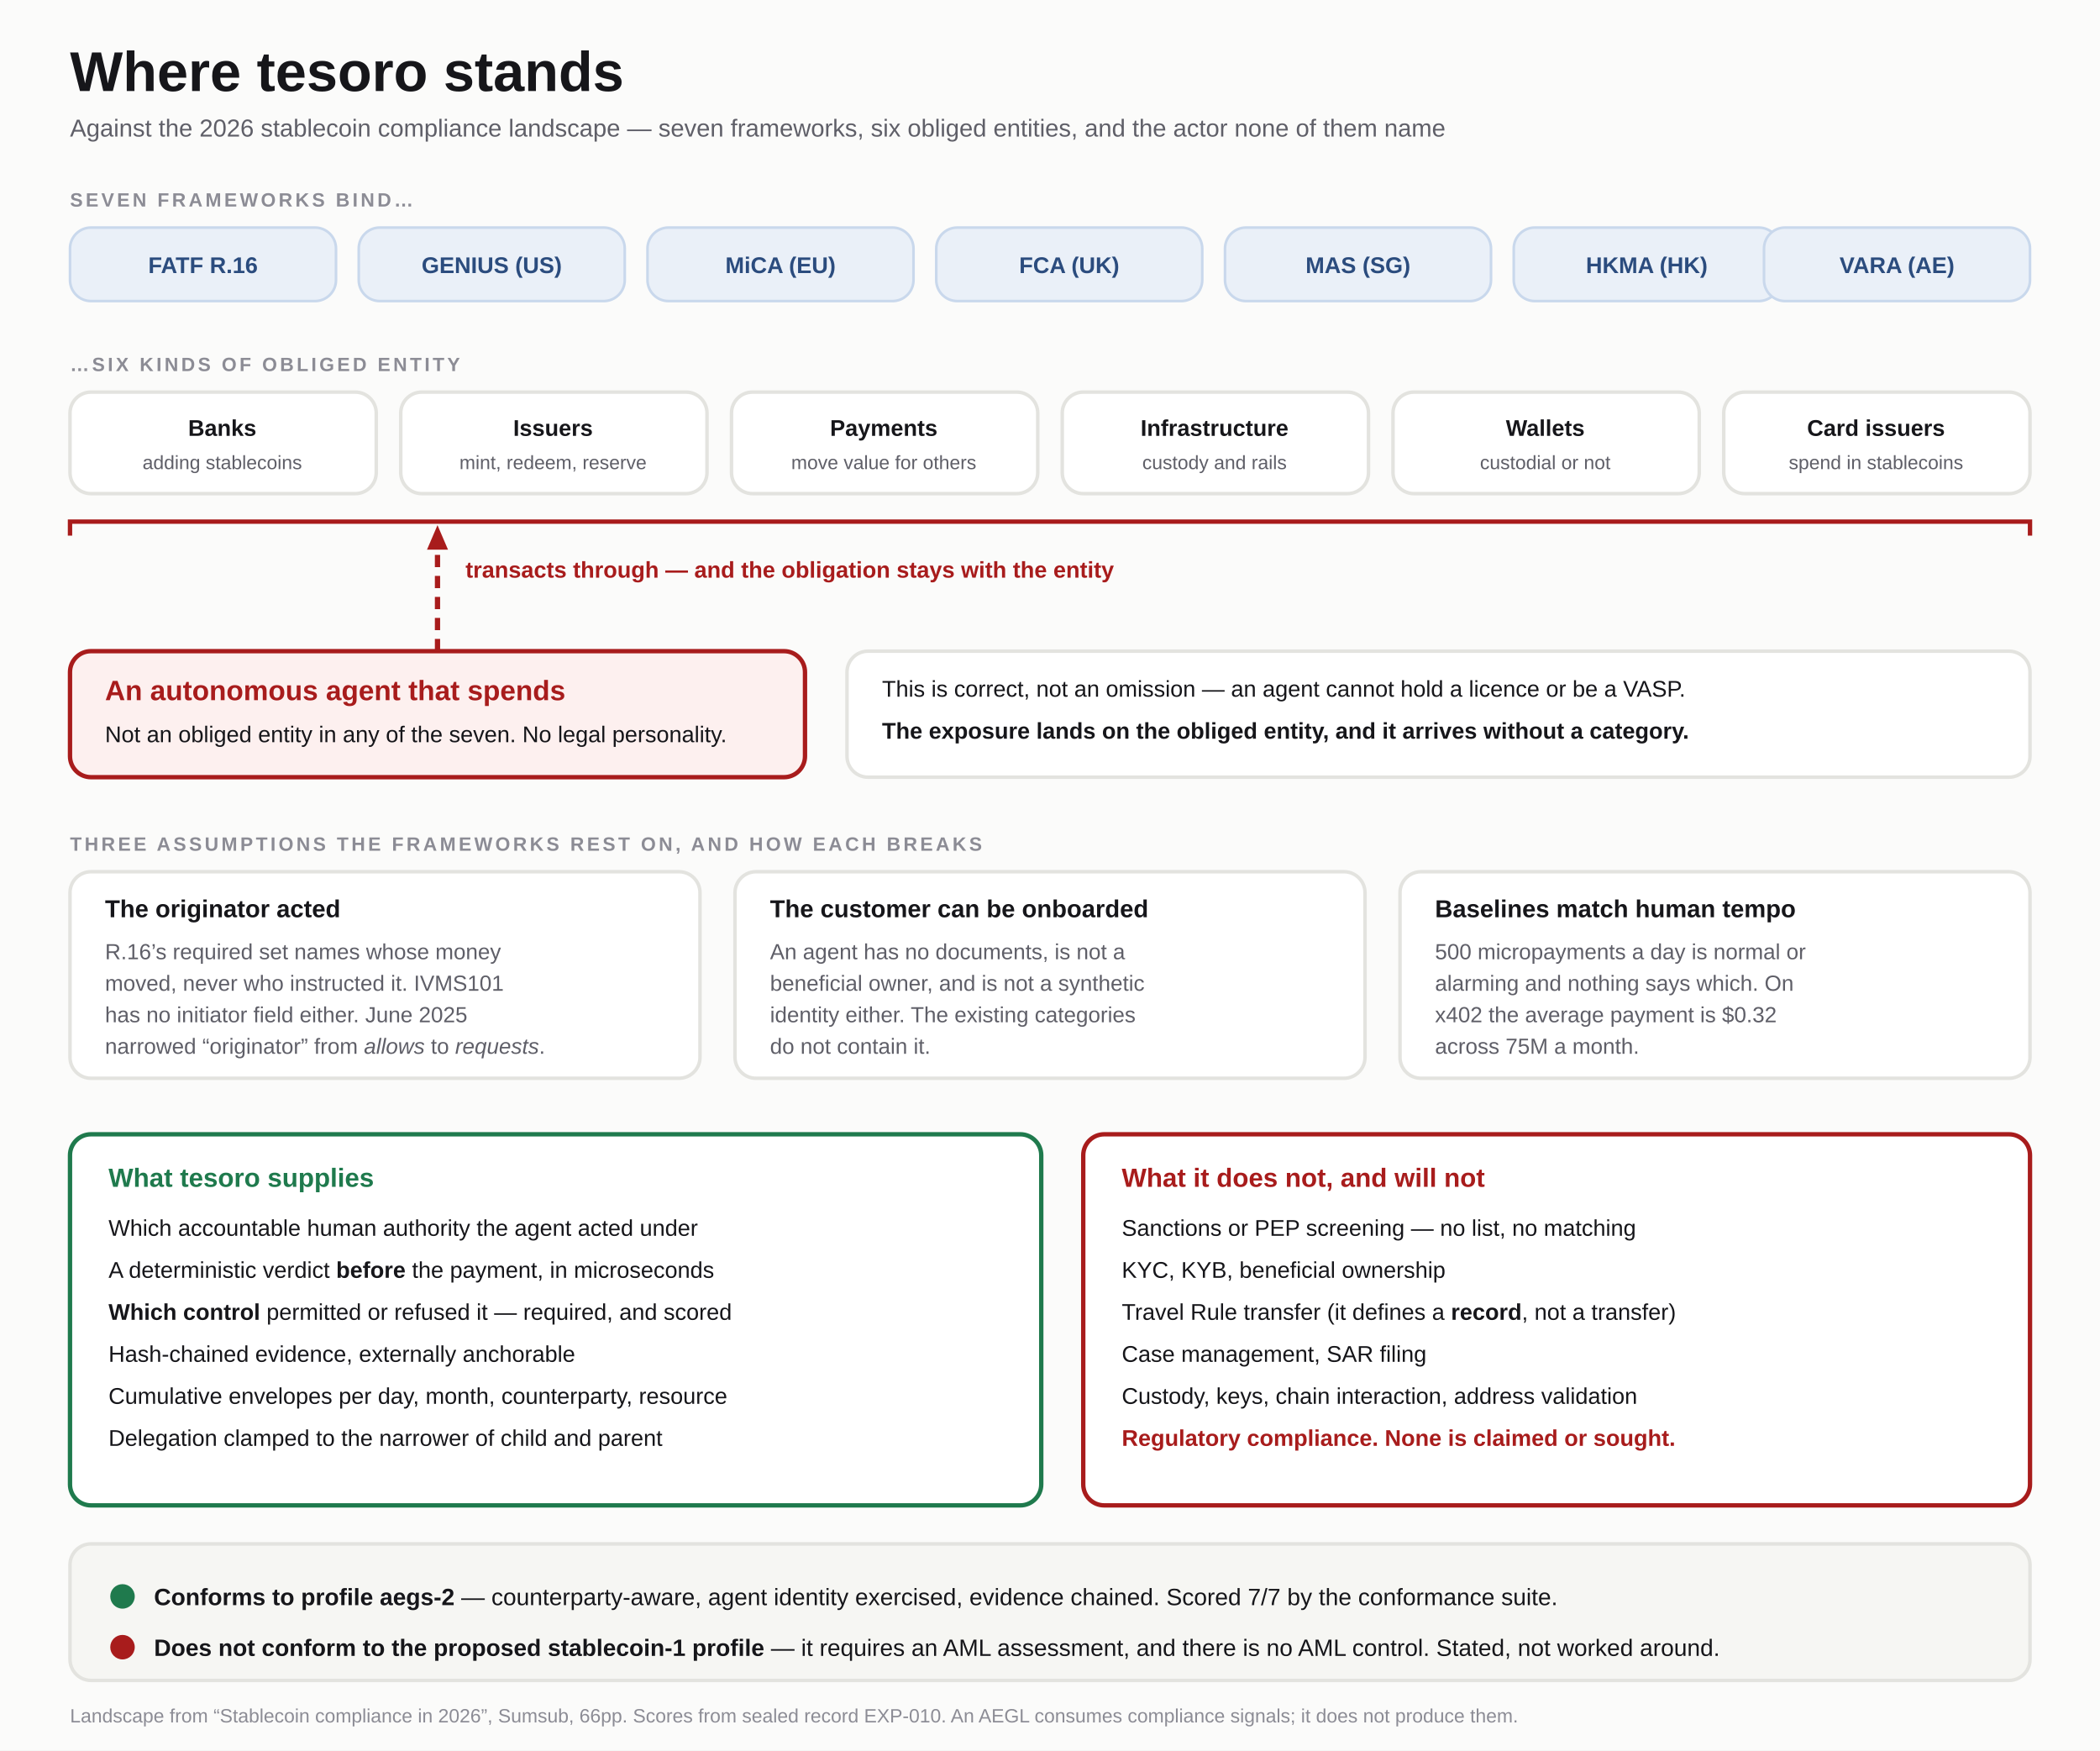
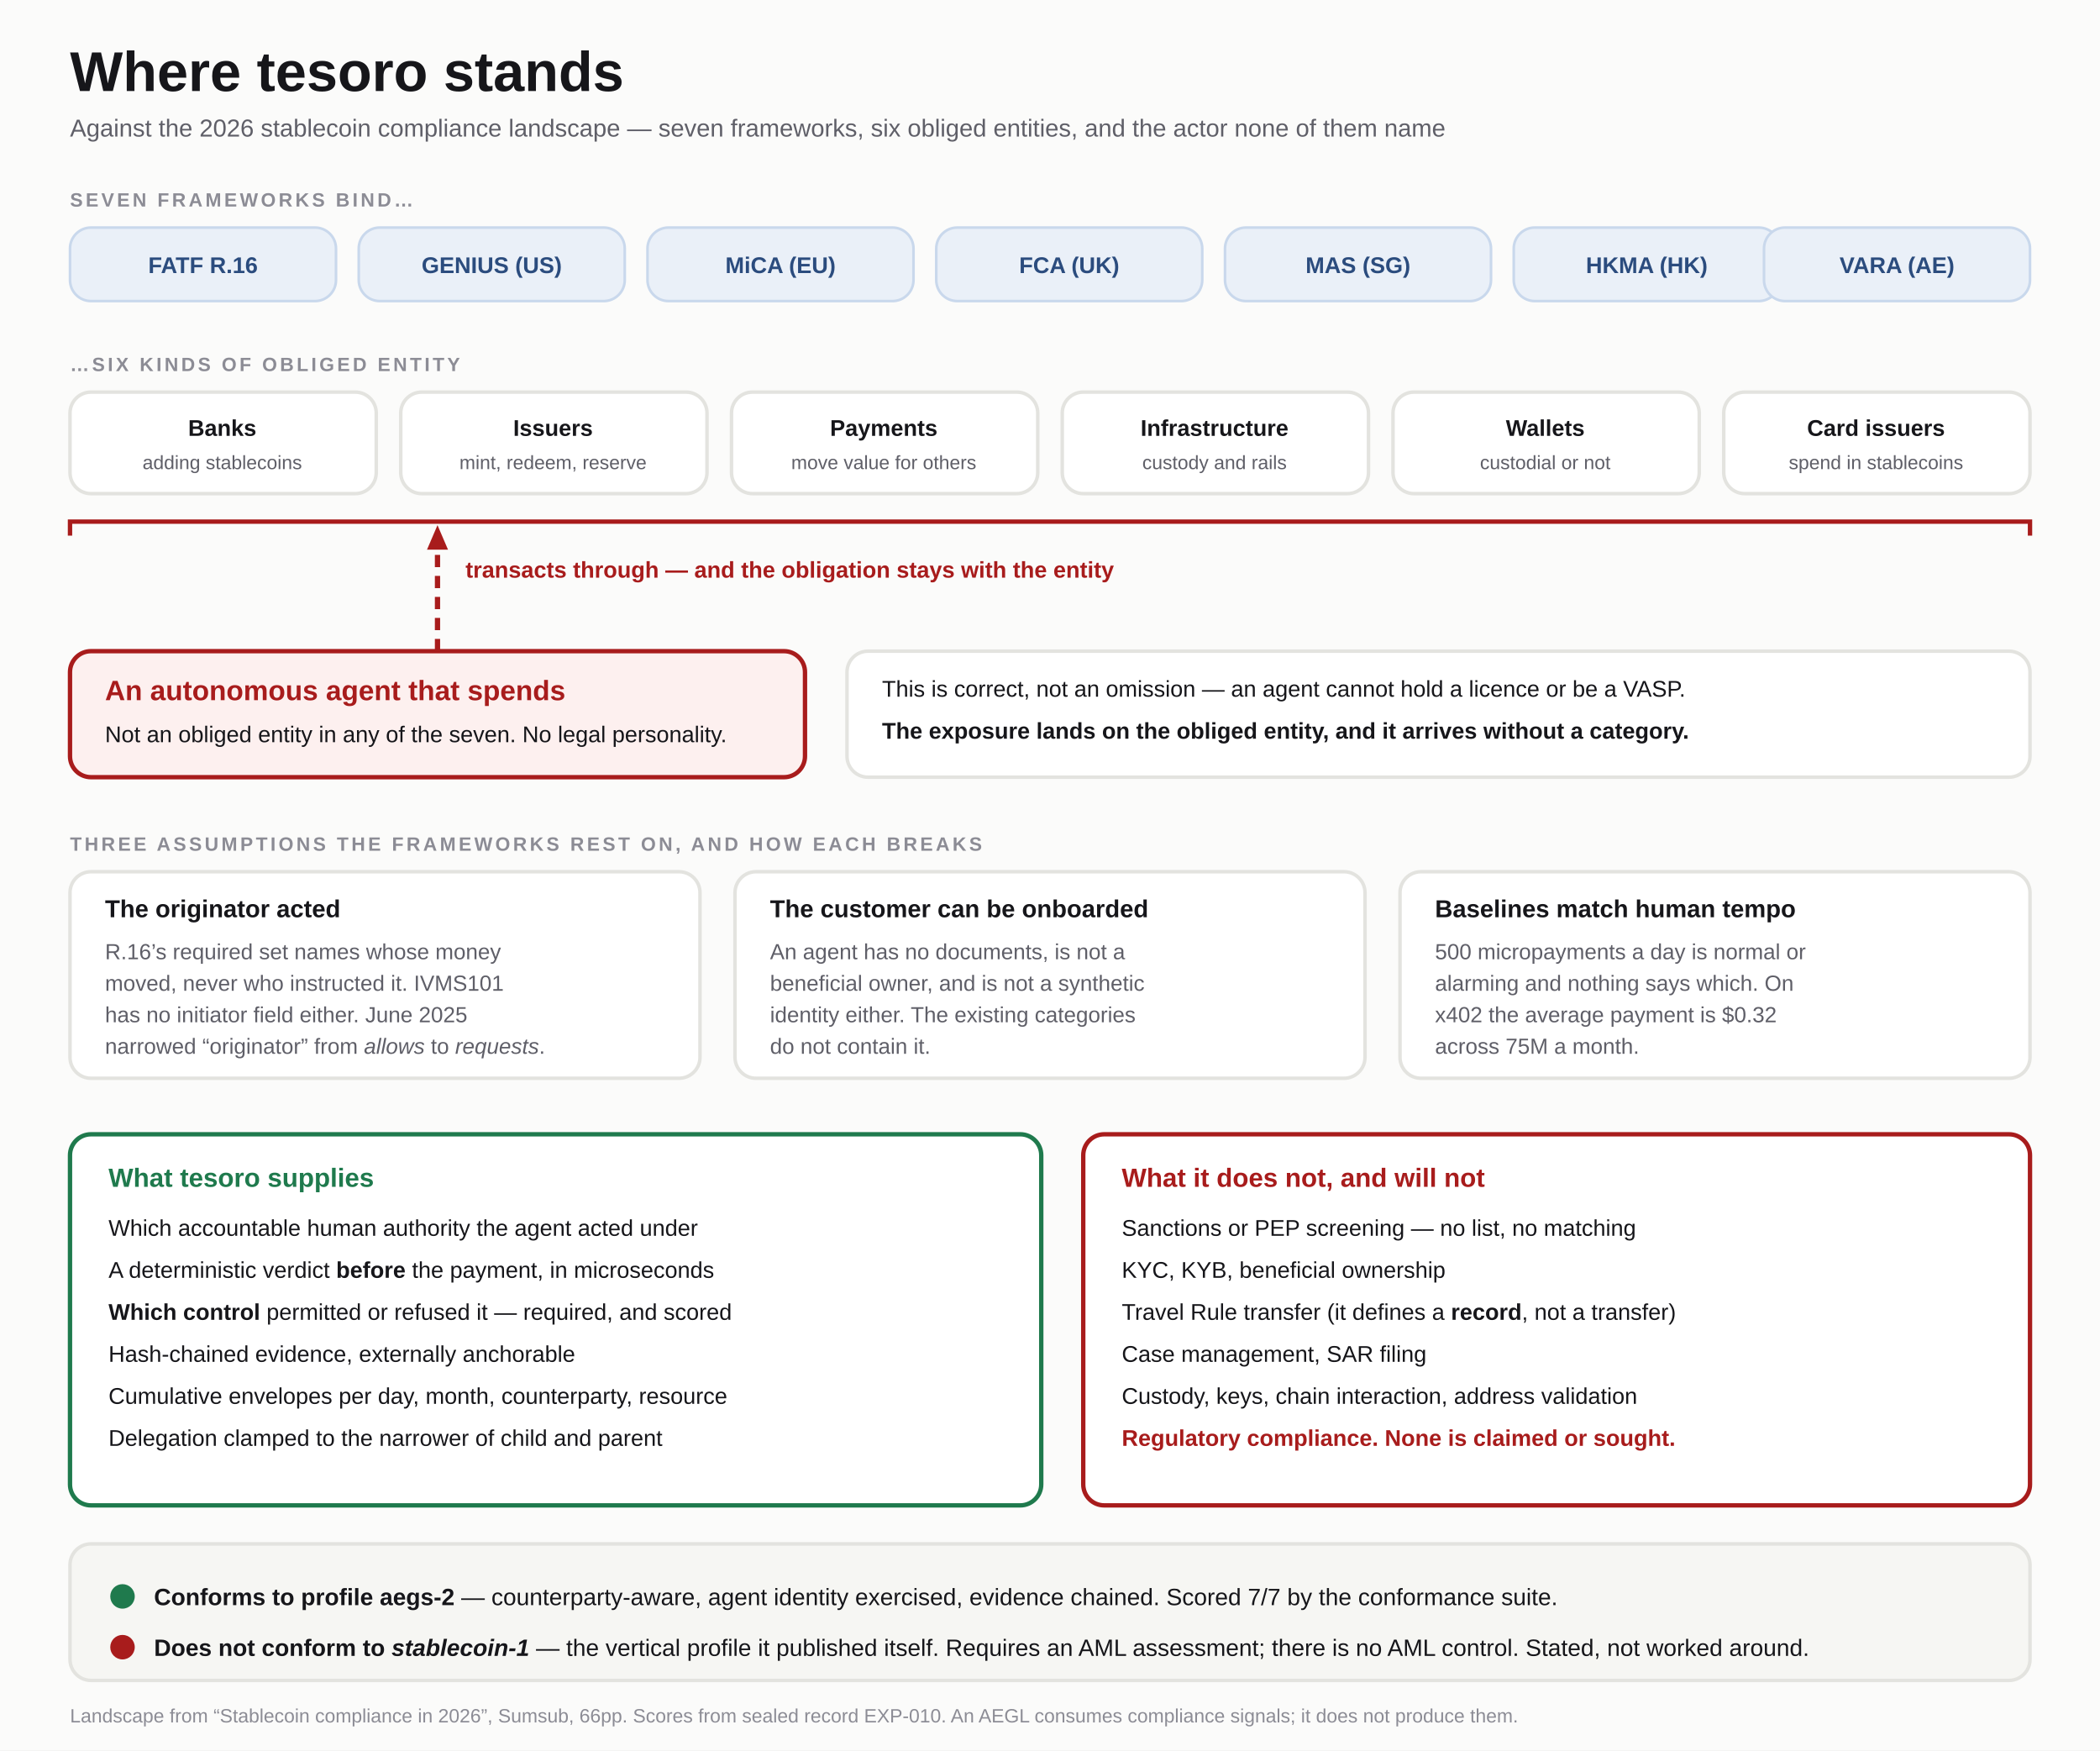
<svg xmlns="http://www.w3.org/2000/svg" viewBox="0 0 1200 1000" role="img" aria-labelledby="t d">
  <rect width="1200" height="1000" fill="#fbfbfa" />
  <g font-family="Arial, Helvetica, sans-serif">
    <text x="40" y="52" font-size="32" font-weight="700" fill="#16161a">Where tesoro stands</text>
    <text x="40" y="78" font-size="14" fill="#5f5f68">Against the 2026 stablecoin compliance landscape — seven frameworks, six obliged entities, and the actor none of them name</text>
    <text x="40" y="118" font-size="11" font-weight="700" fill="#8c8c95" letter-spacing="1.6">SEVEN FRAMEWORKS BIND…</text>
    <g font-size="13" font-weight="700" fill="#2b4c7e" text-anchor="middle">
      <rect x="40" y="130" width="152" height="42" rx="12" fill="#eaf0f8" stroke="#c9d8ec" stroke-width="1.5" />
      <text x="116" y="156">FATF R.16</text>
      <rect x="205" y="130" width="152" height="42" rx="12" fill="#eaf0f8" stroke="#c9d8ec" stroke-width="1.5" />
      <text x="281" y="156">GENIUS (US)</text>
      <rect x="370" y="130" width="152" height="42" rx="12" fill="#eaf0f8" stroke="#c9d8ec" stroke-width="1.5" />
      <text x="446" y="156">MiCA (EU)</text>
      <rect x="535" y="130" width="152" height="42" rx="12" fill="#eaf0f8" stroke="#c9d8ec" stroke-width="1.5" />
      <text x="611" y="156">FCA (UK)</text>
      <rect x="700" y="130" width="152" height="42" rx="12" fill="#eaf0f8" stroke="#c9d8ec" stroke-width="1.5" />
      <text x="776" y="156">MAS (SG)</text>
      <rect x="865" y="130" width="152" height="42" rx="12" fill="#eaf0f8" stroke="#c9d8ec" stroke-width="1.5" />
      <text x="941" y="156">HKMA (HK)</text>
      <rect x="1008" y="130" width="152" height="42" rx="12" fill="#eaf0f8" stroke="#c9d8ec" stroke-width="1.5" />
      <text x="1084" y="156">VARA (AE)</text>
    </g>
    <text x="40" y="212" font-size="11" font-weight="700" fill="#8c8c95" letter-spacing="1.6">…SIX KINDS OF OBLIGED ENTITY</text>
    <g font-size="13" fill="#16161a" text-anchor="middle">
      <rect x="40" y="224" width="175" height="58" rx="12" fill="#ffffff" stroke="#e3e3df" stroke-width="2" />
      <text x="127" y="249" font-weight="700">Banks</text>
      <text x="127" y="268" font-size="11" fill="#5f5f68">adding stablecoins</text>
      <rect x="229" y="224" width="175" height="58" rx="12" fill="#ffffff" stroke="#e3e3df" stroke-width="2" />
      <text x="316" y="249" font-weight="700">Issuers</text>
      <text x="316" y="268" font-size="11" fill="#5f5f68">mint, redeem, reserve</text>
      <rect x="418" y="224" width="175" height="58" rx="12" fill="#ffffff" stroke="#e3e3df" stroke-width="2" />
      <text x="505" y="249" font-weight="700">Payments</text>
      <text x="505" y="268" font-size="11" fill="#5f5f68">move value for others</text>
      <rect x="607" y="224" width="175" height="58" rx="12" fill="#ffffff" stroke="#e3e3df" stroke-width="2" />
      <text x="694" y="249" font-weight="700">Infrastructure</text>
      <text x="694" y="268" font-size="11" fill="#5f5f68">custody and rails</text>
      <rect x="796" y="224" width="175" height="58" rx="12" fill="#ffffff" stroke="#e3e3df" stroke-width="2" />
      <text x="883" y="249" font-weight="700">Wallets</text>
      <text x="883" y="268" font-size="11" fill="#5f5f68">custodial or not</text>
      <rect x="985" y="224" width="175" height="58" rx="12" fill="#ffffff" stroke="#e3e3df" stroke-width="2" />
      <text x="1072" y="249" font-weight="700">Card issuers</text>
      <text x="1072" y="268" font-size="11" fill="#5f5f68">spend in stablecoins</text>
    </g>
    <path d="M 40 306 L 40 298 L 1160 298 L 1160 306" stroke="#a81c1c" stroke-width="2.5" fill="none" />
    <path d="M 250 372 L 250 310" stroke="#a81c1c" stroke-width="3" fill="none" stroke-dasharray="7 5" />
    <path d="M 244 314 L 250 300 L 256 314 Z" fill="#a81c1c" />
    <text x="266" y="330" font-size="13" font-weight="700" fill="#a81c1c">transacts through — and the obligation stays with the entity</text>
    <rect x="40" y="372" width="420" height="72" rx="12" fill="#fdf0ef" stroke="#a81c1c" stroke-width="2.5" />
    <text x="60" y="400" font-size="16" font-weight="700" fill="#a81c1c">An autonomous agent that spends</text>
    <text x="60" y="424" font-size="13" fill="#16161a">Not an obliged entity in any of the seven. No legal personality.</text>
    <rect x="484" y="372" width="676" height="72" rx="12" fill="#ffffff" stroke="#e3e3df" stroke-width="2" />
    <text x="504" y="398" font-size="13" fill="#16161a">This is correct, not an omission — an agent cannot hold a licence or be a VASP.</text>
    <text x="504" y="422" font-size="13" font-weight="700" fill="#16161a">The exposure lands on the obliged entity, and it arrives without a category.</text>
    <text x="40" y="486" font-size="11" font-weight="700" fill="#8c8c95" letter-spacing="1.6">THREE ASSUMPTIONS THE FRAMEWORKS REST ON, AND HOW EACH BREAKS</text>
    <g>
      <rect x="40" y="498" width="360" height="118" rx="12" fill="#ffffff" stroke="#e3e3df" stroke-width="2" />
      <text x="60" y="524" font-size="14" font-weight="700" fill="#16161a">The originator acted</text>
      <text x="60" y="548" font-size="12.5" fill="#5f5f68">R.16’s required set names whose money</text>
      <text x="60" y="566" font-size="12.5" fill="#5f5f68">moved, never who instructed it. IVMS101</text>
      <text x="60" y="584" font-size="12.5" fill="#5f5f68">has no initiator field either. June 2025</text>
      <text x="60" y="602" font-size="12.5" fill="#5f5f68">narrowed “originator” from <tspan font-style="italic">allows</tspan> to <tspan font-style="italic">requests</tspan>.</text>
      <rect x="420" y="498" width="360" height="118" rx="12" fill="#ffffff" stroke="#e3e3df" stroke-width="2" />
      <text x="440" y="524" font-size="14" font-weight="700" fill="#16161a">The customer can be onboarded</text>
      <text x="440" y="548" font-size="12.5" fill="#5f5f68">An agent has no documents, is not a</text>
      <text x="440" y="566" font-size="12.5" fill="#5f5f68">beneficial owner, and is not a synthetic</text>
      <text x="440" y="584" font-size="12.5" fill="#5f5f68">identity either. The existing categories</text>
      <text x="440" y="602" font-size="12.5" fill="#5f5f68">do not contain it.</text>
      <rect x="800" y="498" width="360" height="118" rx="12" fill="#ffffff" stroke="#e3e3df" stroke-width="2" />
      <text x="820" y="524" font-size="14" font-weight="700" fill="#16161a">Baselines match human tempo</text>
      <text x="820" y="548" font-size="12.5" fill="#5f5f68">500 micropayments a day is normal or</text>
      <text x="820" y="566" font-size="12.5" fill="#5f5f68">alarming and nothing says which. On</text>
      <text x="820" y="584" font-size="12.5" fill="#5f5f68">x402 the average payment is $0.32</text>
      <text x="820" y="602" font-size="12.5" fill="#5f5f68">across 75M a month.</text>
    </g>
    <rect x="40" y="648" width="555" height="212" rx="12" fill="#ffffff" stroke="#1f7a4d" stroke-width="2.5" />
    <text x="62" y="678" font-size="15" font-weight="700" fill="#1f7a4d">What tesoro supplies</text>
    <g font-size="13" fill="#16161a">
      <text x="62" y="706">Which accountable human authority the agent acted under</text>
      <text x="62" y="730">A deterministic verdict <tspan font-weight="700">before</tspan> the payment, in microseconds</text>
      <text x="62" y="754">
        <tspan font-weight="700">Which control</tspan> permitted or refused it — required, and scored</text>
      <text x="62" y="778">Hash-chained evidence, externally anchorable</text>
      <text x="62" y="802">Cumulative envelopes per day, month, counterparty, resource</text>
      <text x="62" y="826">Delegation clamped to the narrower of child and parent</text>
    </g>
    <rect x="619" y="648" width="541" height="212" rx="12" fill="#ffffff" stroke="#a81c1c" stroke-width="2.5" />
    <text x="641" y="678" font-size="15" font-weight="700" fill="#a81c1c">What it does not, and will not</text>
    <g font-size="13" fill="#16161a">
      <text x="641" y="706">Sanctions or PEP screening — no list, no matching</text>
      <text x="641" y="730">KYC, KYB, beneficial ownership</text>
      <text x="641" y="754">Travel Rule transfer (it defines a <tspan font-weight="700">record</tspan>, not a transfer)</text>
      <text x="641" y="778">Case management, SAR filing</text>
      <text x="641" y="802">Custody, keys, chain interaction, address validation</text>
      <text x="641" y="826" font-weight="700" fill="#a81c1c">Regulatory compliance. None is claimed or sought.</text>
    </g>
    <rect x="40" y="882" width="1120" height="78" rx="12" fill="#f6f6f3" stroke="#e3e3df" stroke-width="2" />
    <circle cx="70" cy="912" r="7" fill="#1f7a4d" />
    <text x="88" y="917" font-size="13.5" fill="#16161a">
      <tspan font-weight="700">Conforms to profile aegs-2</tspan> — counterparty-aware, agent identity exercised, evidence chained. Scored 7/7 by the conformance suite.</text>
    <circle cx="70" cy="941" r="7" fill="#a81c1c" />
    <text x="88" y="946" font-size="13.5" fill="#16161a">
-       <tspan font-weight="700">Does not conform to the proposed stablecoin-1 profile</tspan> — it requires an AML assessment, and there is no AML control. Stated, not worked around.</text>
+       <tspan font-weight="700">Does not conform to <tspan font-style="italic">stablecoin-1</tspan>
+       </tspan> — the vertical profile it published itself. Requires an AML assessment; there is no AML control. Stated, not worked around.</text>
    <text x="40" y="984" font-size="11" fill="#8c8c95">Landscape from “Stablecoin compliance in 2026”, Sumsub, 66pp. Scores from sealed record EXP-010. An AEGL consumes compliance signals; it does not produce them.</text>
  </g>
</svg>
